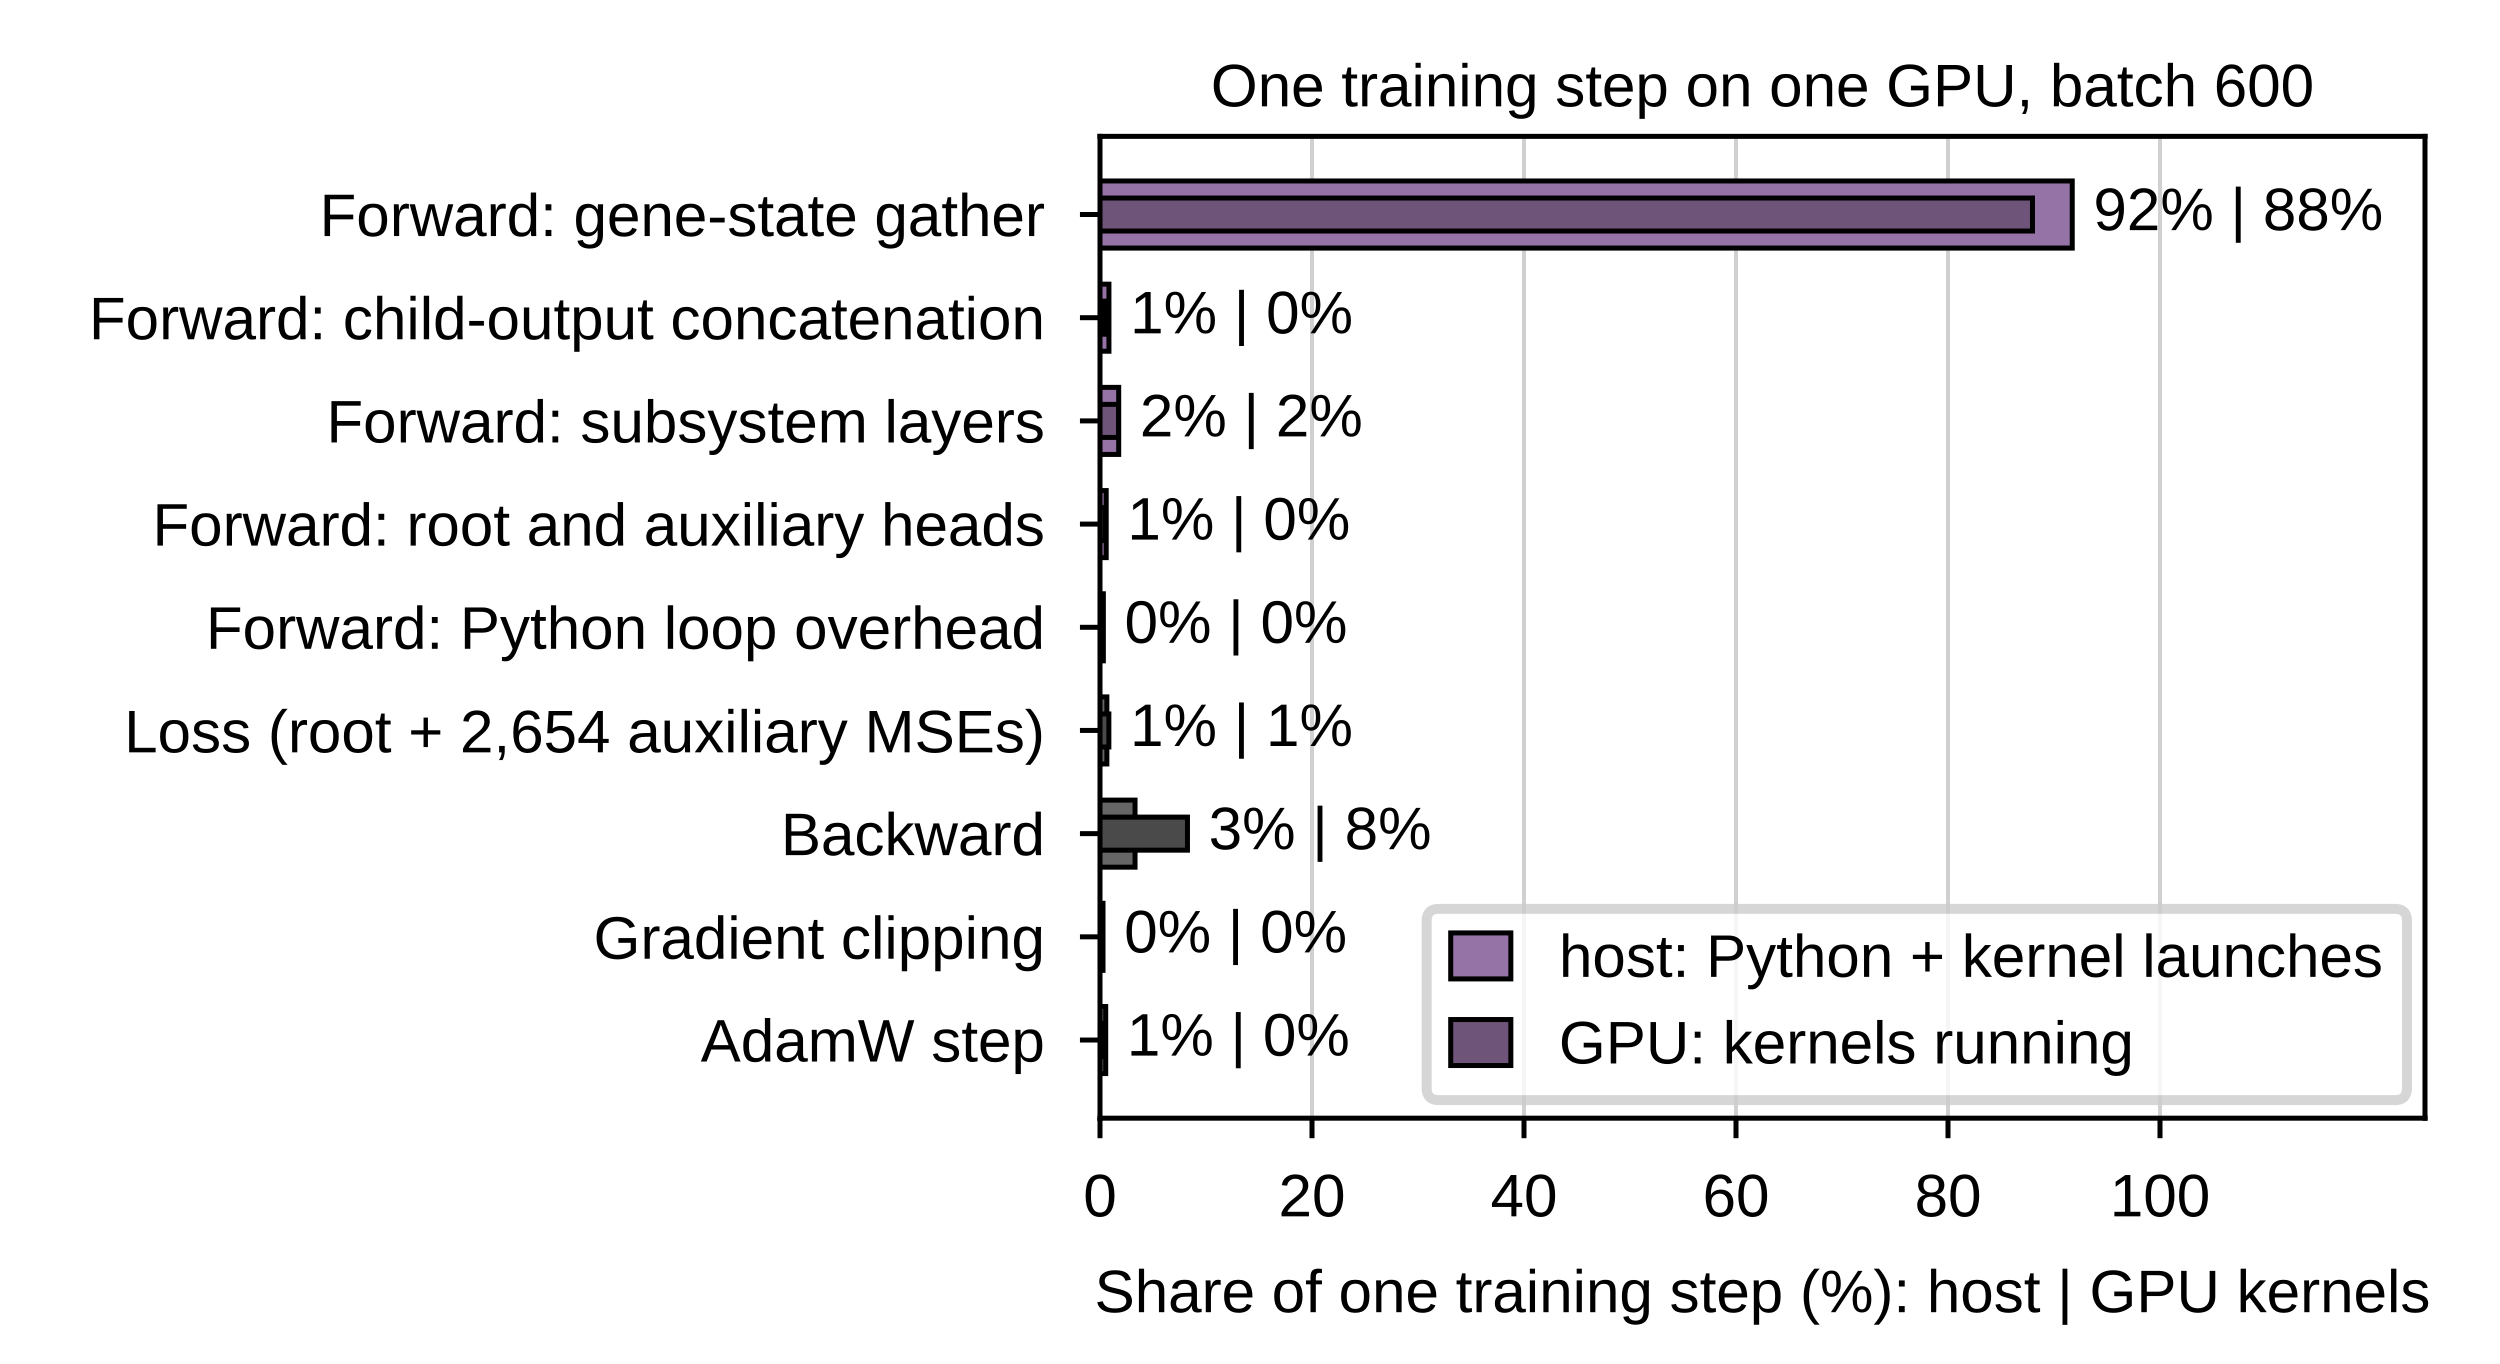
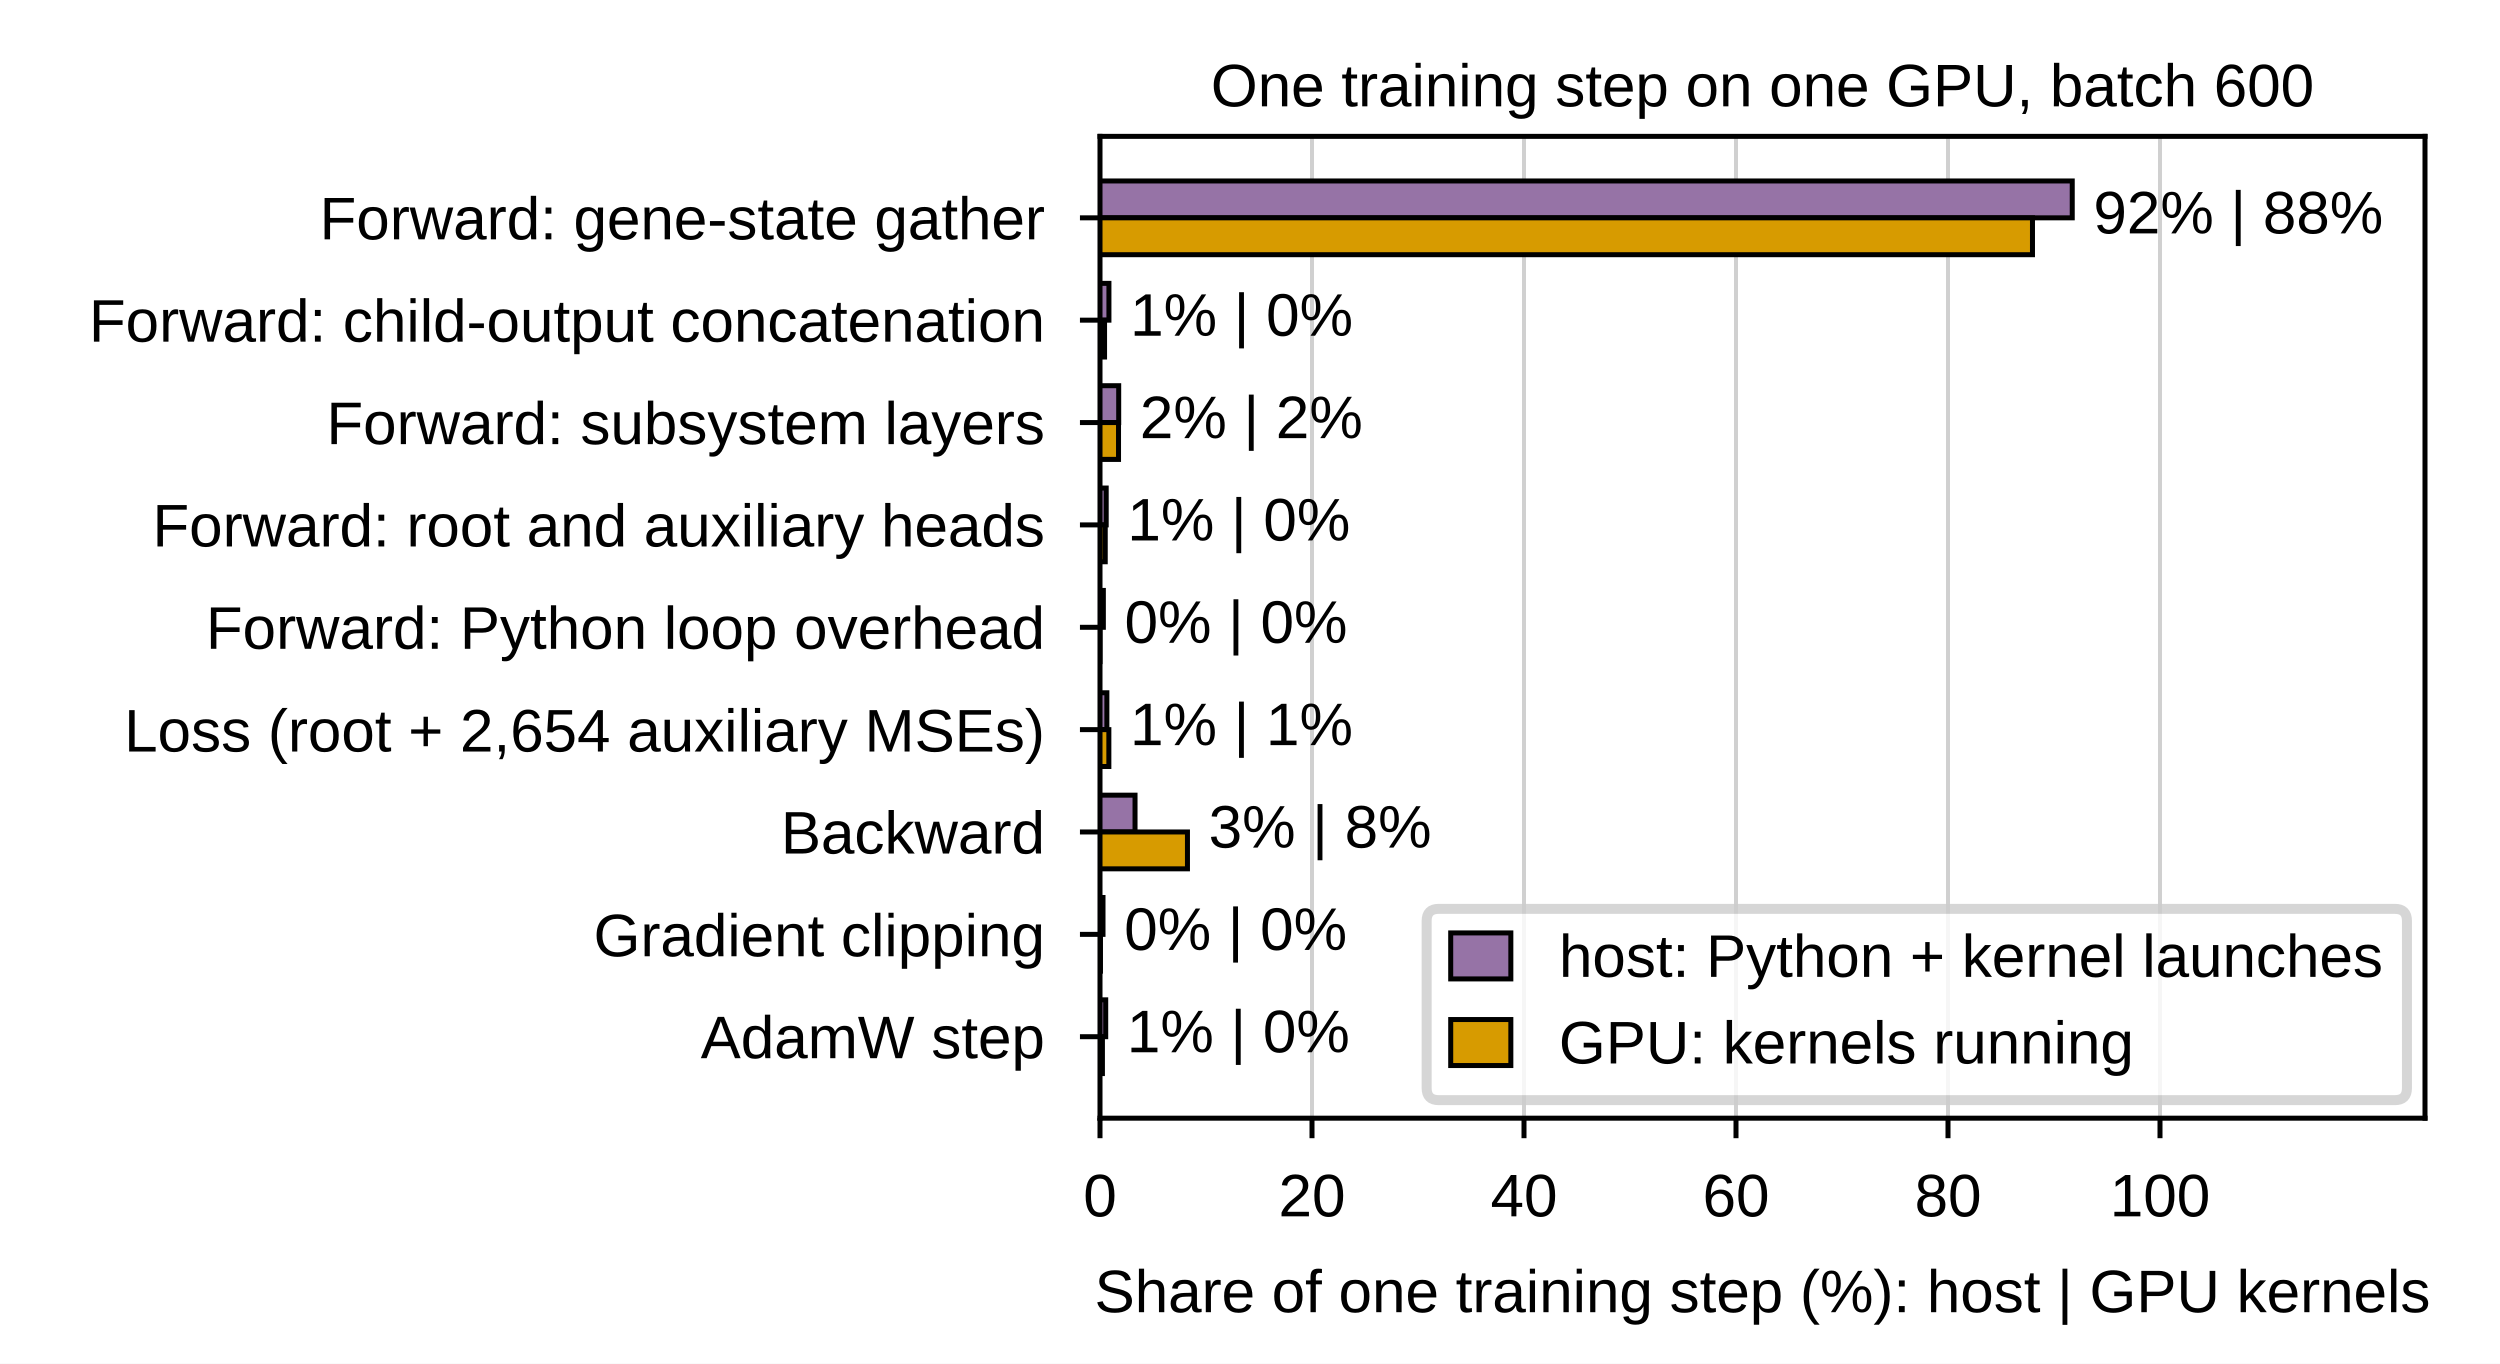
<svg xmlns="http://www.w3.org/2000/svg" xmlns:xlink="http://www.w3.org/1999/xlink" width="346.457" height="188.976" viewBox="0 0 346.457 188.976" version="1.1">
  <g transform="scale(1.388889)">
    <defs>
      <style type="text/css">*{stroke-linejoin: round; stroke-linecap: butt}</style>
    </defs>
    <g id="figure_1">
      <g id="patch_1">
        <path d="M 0 136.063  L 249.449 136.063  L 249.449 0  L 0 0  z " style="fill: #ffffff" />
      </g>
      <g id="axes_1">
        <g id="patch_2">
          <path d="M 109.757 111.572  L 241.965 111.572  L 241.965 13.606  L 109.757 13.606  z " style="fill: #ffffff" />
        </g>
        <g id="matplotlib.axis_1">
          <g id="xtick_1">
            <g id="line2d_1">
              <path d="M 109.757 111.572  L 109.757 13.606  " clip-path="url(#p5a6a2a539b)" style="fill: none; stroke: #d0d0d0; stroke-width: 0.4; stroke-linecap: square" />
            </g>
            <g id="line2d_2">
              <defs>
                <path id="m75e65262a8" d="M 0 0  L 0 2  " style="stroke: #000000; stroke-width: 0.5" />
              </defs>
              <g>
                <use xlink:href="#m75e65262a8" x="109.757" y="111.572" style="stroke: #000000; stroke-width: 0.5" />
              </g>
            </g>
            <g id="text_1">
              <text style="font-size: 6px; font-family: 'Arial', 'Helvetica', 'DejaVu Sans', sans-serif; text-anchor: middle" x="109.757" y="121.366" transform="rotate(-0 109.7575 121.3663)">0</text>
            </g>
          </g>
          <g id="xtick_2">
            <g id="line2d_3">
              <path d="M 130.911 111.572  L 130.911 13.606  " clip-path="url(#p5a6a2a539b)" style="fill: none; stroke: #d0d0d0; stroke-width: 0.4; stroke-linecap: square" />
            </g>
            <g id="line2d_4">
              <g>
                <use xlink:href="#m75e65262a8" x="130.911" y="111.572" style="stroke: #000000; stroke-width: 0.5" />
              </g>
            </g>
            <g id="text_2">
              <text style="font-size: 6px; font-family: 'Arial', 'Helvetica', 'DejaVu Sans', sans-serif; text-anchor: middle" x="130.911" y="121.366" transform="rotate(-0 130.9107 121.3663)">20</text>
            </g>
          </g>
          <g id="xtick_3">
            <g id="line2d_5">
              <path d="M 152.064 111.572  L 152.064 13.606  " clip-path="url(#p5a6a2a539b)" style="fill: none; stroke: #d0d0d0; stroke-width: 0.4; stroke-linecap: square" />
            </g>
            <g id="line2d_6">
              <g>
                <use xlink:href="#m75e65262a8" x="152.064" y="111.572" style="stroke: #000000; stroke-width: 0.5" />
              </g>
            </g>
            <g id="text_3">
              <text style="font-size: 6px; font-family: 'Arial', 'Helvetica', 'DejaVu Sans', sans-serif; text-anchor: middle" x="152.064" y="121.366" transform="rotate(-0 152.064 121.3663)">40</text>
            </g>
          </g>
          <g id="xtick_4">
            <g id="line2d_7">
              <path d="M 173.217 111.572  L 173.217 13.606  " clip-path="url(#p5a6a2a539b)" style="fill: none; stroke: #d0d0d0; stroke-width: 0.4; stroke-linecap: square" />
            </g>
            <g id="line2d_8">
              <g>
                <use xlink:href="#m75e65262a8" x="173.217" y="111.572" style="stroke: #000000; stroke-width: 0.5" />
              </g>
            </g>
            <g id="text_4">
              <text style="font-size: 6px; font-family: 'Arial', 'Helvetica', 'DejaVu Sans', sans-serif; text-anchor: middle" x="173.217" y="121.366" transform="rotate(-0 173.2173 121.3663)">60</text>
            </g>
          </g>
          <g id="xtick_5">
            <g id="line2d_9">
              <path d="M 194.371 111.572  L 194.371 13.606  " clip-path="url(#p5a6a2a539b)" style="fill: none; stroke: #d0d0d0; stroke-width: 0.4; stroke-linecap: square" />
            </g>
            <g id="line2d_10">
              <g>
                <use xlink:href="#m75e65262a8" x="194.371" y="111.572" style="stroke: #000000; stroke-width: 0.5" />
              </g>
            </g>
            <g id="text_5">
              <text style="font-size: 6px; font-family: 'Arial', 'Helvetica', 'DejaVu Sans', sans-serif; text-anchor: middle" x="194.371" y="121.366" transform="rotate(-0 194.3705 121.3663)">80</text>
            </g>
          </g>
          <g id="xtick_6">
            <g id="line2d_11">
              <path d="M 215.524 111.572  L 215.524 13.606  " clip-path="url(#p5a6a2a539b)" style="fill: none; stroke: #d0d0d0; stroke-width: 0.4; stroke-linecap: square" />
            </g>
            <g id="line2d_12">
              <g>
                <use xlink:href="#m75e65262a8" x="215.524" y="111.572" style="stroke: #000000; stroke-width: 0.5" />
              </g>
            </g>
            <g id="text_6">
              <text style="font-size: 6px; font-family: 'Arial', 'Helvetica', 'DejaVu Sans', sans-serif; text-anchor: middle" x="215.524" y="121.366" transform="rotate(-0 215.5238 121.3663)">100</text>
            </g>
          </g>
          <g id="text_7">
            <text style="font-size: 6px; font-family: 'Arial', 'Helvetica', 'DejaVu Sans', sans-serif; text-anchor: middle" x="175.861" y="130.927" transform="rotate(-0 175.8614 130.9267)">Share of one training step (%): host | GPU kernels</text>
          </g>
        </g>
        <g id="matplotlib.axis_2">
          <g id="ytick_1">
            <g id="line2d_13">
              <defs>
                <path id="mb1662c1780" d="M 0 0  L -2 0  " style="stroke: #000000; stroke-width: 0.5" />
              </defs>
              <g>
-                 <use xlink:href="#mb1662c1780" x="109.757" y="21.405" style="stroke: #000000; stroke-width: 0.5" />
+                 <use xlink:href="#mb1662c1780" x="109.757" y="21.736" style="stroke: #000000; stroke-width: 0.5" />
              </g>
            </g>
            <g id="text_8">
-               <text style="font-size: 6px; font-family: 'Arial', 'Helvetica', 'DejaVu Sans', sans-serif; text-anchor: end" x="104.257" y="23.553" transform="rotate(-0 104.2575 23.55278)">Forward: gene-state gather</text>
+               <text style="font-size: 6px; font-family: 'Arial', 'Helvetica', 'DejaVu Sans', sans-serif; text-anchor: end" x="104.257" y="23.883" transform="rotate(-0 104.2575 23.88338)">Forward: gene-state gather</text>
            </g>
          </g>
          <g id="ytick_2">
            <g id="line2d_14">
              <g>
-                 <use xlink:href="#mb1662c1780" x="109.757" y="31.701" style="stroke: #000000; stroke-width: 0.5" />
+                 <use xlink:href="#mb1662c1780" x="109.757" y="31.949" style="stroke: #000000; stroke-width: 0.5" />
              </g>
            </g>
            <g id="text_9">
-               <text style="font-size: 6px; font-family: 'Arial', 'Helvetica', 'DejaVu Sans', sans-serif; text-anchor: end" x="104.257" y="33.849" transform="rotate(-0 104.2575 33.84866)">Forward: child-output concatenation</text>
+               <text style="font-size: 6px; font-family: 'Arial', 'Helvetica', 'DejaVu Sans', sans-serif; text-anchor: end" x="104.257" y="34.097" transform="rotate(-0 104.2575 34.09661)">Forward: child-output concatenation</text>
            </g>
          </g>
          <g id="ytick_3">
            <g id="line2d_15">
              <g>
-                 <use xlink:href="#mb1662c1780" x="109.757" y="41.997" style="stroke: #000000; stroke-width: 0.5" />
+                 <use xlink:href="#mb1662c1780" x="109.757" y="42.163" style="stroke: #000000; stroke-width: 0.5" />
              </g>
            </g>
            <g id="text_10">
-               <text style="font-size: 6px; font-family: 'Arial', 'Helvetica', 'DejaVu Sans', sans-serif; text-anchor: end" x="104.257" y="44.145" transform="rotate(-0 104.2575 44.14455)">Forward: subsystem layers</text>
+               <text style="font-size: 6px; font-family: 'Arial', 'Helvetica', 'DejaVu Sans', sans-serif; text-anchor: end" x="104.257" y="44.31" transform="rotate(-0 104.2575 44.30985)">Forward: subsystem layers</text>
            </g>
          </g>
          <g id="ytick_4">
            <g id="line2d_16">
              <g>
-                 <use xlink:href="#mb1662c1780" x="109.757" y="52.293" style="stroke: #000000; stroke-width: 0.5" />
+                 <use xlink:href="#mb1662c1780" x="109.757" y="52.376" style="stroke: #000000; stroke-width: 0.5" />
              </g>
            </g>
            <g id="text_11">
-               <text style="font-size: 6px; font-family: 'Arial', 'Helvetica', 'DejaVu Sans', sans-serif; text-anchor: end" x="104.257" y="54.44" transform="rotate(-0 104.2575 54.44043)">Forward: root and auxiliary heads</text>
+               <text style="font-size: 6px; font-family: 'Arial', 'Helvetica', 'DejaVu Sans', sans-serif; text-anchor: end" x="104.257" y="54.523" transform="rotate(-0 104.2575 54.52309)">Forward: root and auxiliary heads</text>
            </g>
          </g>
          <g id="ytick_5">
            <g id="line2d_17">
              <g>
                <use xlink:href="#mb1662c1780" x="109.757" y="62.589" style="stroke: #000000; stroke-width: 0.5" />
              </g>
            </g>
            <g id="text_12">
              <text style="font-size: 6px; font-family: 'Arial', 'Helvetica', 'DejaVu Sans', sans-serif; text-anchor: end" x="104.257" y="64.736" transform="rotate(-0 104.2575 64.73632)">Forward: Python loop overhead</text>
            </g>
          </g>
          <g id="ytick_6">
            <g id="line2d_18">
              <g>
-                 <use xlink:href="#mb1662c1780" x="109.757" y="72.885" style="stroke: #000000; stroke-width: 0.5" />
+                 <use xlink:href="#mb1662c1780" x="109.757" y="72.802" style="stroke: #000000; stroke-width: 0.5" />
              </g>
            </g>
            <g id="text_13">
-               <text style="font-size: 6px; font-family: 'Arial', 'Helvetica', 'DejaVu Sans', sans-serif; text-anchor: end" x="104.257" y="75.069" transform="rotate(-0 104.2575 75.06877)">Loss (root + 2,654 auxiliary MSEs)</text>
+               <text style="font-size: 6px; font-family: 'Arial', 'Helvetica', 'DejaVu Sans', sans-serif; text-anchor: end" x="104.257" y="74.986" transform="rotate(-0 104.2575 74.98612)">Loss (root + 2,654 auxiliary MSEs)</text>
            </g>
          </g>
          <g id="ytick_7">
            <g id="line2d_19">
              <g>
-                 <use xlink:href="#mb1662c1780" x="109.757" y="83.181" style="stroke: #000000; stroke-width: 0.5" />
+                 <use xlink:href="#mb1662c1780" x="109.757" y="83.015" style="stroke: #000000; stroke-width: 0.5" />
              </g>
            </g>
            <g id="text_14">
-               <text style="font-size: 6px; font-family: 'Arial', 'Helvetica', 'DejaVu Sans', sans-serif; text-anchor: end" x="104.257" y="85.328" transform="rotate(-0 104.2575 85.32809)">Backward</text>
+               <text style="font-size: 6px; font-family: 'Arial', 'Helvetica', 'DejaVu Sans', sans-serif; text-anchor: end" x="104.257" y="85.163" transform="rotate(-0 104.2575 85.16279)">Backward</text>
            </g>
          </g>
          <g id="ytick_8">
            <g id="line2d_20">
              <g>
-                 <use xlink:href="#mb1662c1780" x="109.757" y="93.477" style="stroke: #000000; stroke-width: 0.5" />
+                 <use xlink:href="#mb1662c1780" x="109.757" y="93.229" style="stroke: #000000; stroke-width: 0.5" />
              </g>
            </g>
            <g id="text_15">
-               <text style="font-size: 6px; font-family: 'Arial', 'Helvetica', 'DejaVu Sans', sans-serif; text-anchor: end" x="104.257" y="95.661" transform="rotate(-0 104.2575 95.66054)">Gradient clipping</text>
+               <text style="font-size: 6px; font-family: 'Arial', 'Helvetica', 'DejaVu Sans', sans-serif; text-anchor: end" x="104.257" y="95.413" transform="rotate(-0 104.2575 95.41259)">Gradient clipping</text>
            </g>
          </g>
          <g id="ytick_9">
            <g id="line2d_21">
              <g>
-                 <use xlink:href="#mb1662c1780" x="109.757" y="103.773" style="stroke: #000000; stroke-width: 0.5" />
+                 <use xlink:href="#mb1662c1780" x="109.757" y="103.442" style="stroke: #000000; stroke-width: 0.5" />
              </g>
            </g>
            <g id="text_16">
-               <text style="font-size: 6px; font-family: 'Arial', 'Helvetica', 'DejaVu Sans', sans-serif; text-anchor: end" x="104.257" y="105.92" transform="rotate(-0 104.2575 105.9199)">AdamW step</text>
+               <text style="font-size: 6px; font-family: 'Arial', 'Helvetica', 'DejaVu Sans', sans-serif; text-anchor: end" x="104.257" y="105.589" transform="rotate(-0 104.2575 105.5893)">AdamW step</text>
            </g>
          </g>
        </g>
        <g id="patch_3">
          <path d="M 109.757 111.572  L 109.757 13.606  " style="fill: none; stroke: #000000; stroke-width: 0.5; stroke-linejoin: miter; stroke-linecap: square" />
        </g>
        <g id="patch_4">
          <path d="M 241.965 111.572  L 241.965 13.606  " style="fill: none; stroke: #000000; stroke-width: 0.5; stroke-linejoin: miter; stroke-linecap: square" />
        </g>
        <g id="patch_5">
          <path d="M 109.757 111.572  L 241.965 111.572  " style="fill: none; stroke: #000000; stroke-width: 0.5; stroke-linejoin: miter; stroke-linecap: square" />
        </g>
        <g id="patch_6">
          <path d="M 109.757 13.606  L 241.965 13.606  " style="fill: none; stroke: #000000; stroke-width: 0.5; stroke-linejoin: miter; stroke-linecap: square" />
        </g>
        <g id="patch_7">
-           <path d="M 109.757 24.752  L 206.767 24.752  L 206.767 18.059  L 109.757 18.059  z " clip-path="url(#p5a6a2a539b)" style="fill: #9673a6; stroke: #000000; stroke-width: 0.5; stroke-linejoin: miter" />
+           <path d="M 109.757 21.736  L 206.767 21.736  L 206.767 18.059  L 109.757 18.059  z " clip-path="url(#p5a6a2a539b)" style="fill: #9673a6; stroke: #000000; stroke-width: 0.5; stroke-linejoin: miter" />
        </g>
        <g id="patch_8">
-           <path d="M 109.757 35.047  L 110.648 35.047  L 110.648 28.355  L 109.757 28.355  z " clip-path="url(#p5a6a2a539b)" style="fill: #9673a6; stroke: #000000; stroke-width: 0.5; stroke-linejoin: miter" />
+           <path d="M 109.757 31.949  L 110.648 31.949  L 110.648 28.273  L 109.757 28.273  z " clip-path="url(#p5a6a2a539b)" style="fill: #9673a6; stroke: #000000; stroke-width: 0.5; stroke-linejoin: miter" />
        </g>
        <g id="patch_9">
-           <path d="M 109.757 45.343  L 111.623 45.343  L 111.623 38.651  L 109.757 38.651  z " clip-path="url(#p5a6a2a539b)" style="fill: #9673a6; stroke: #000000; stroke-width: 0.5; stroke-linejoin: miter" />
+           <path d="M 109.757 42.163  L 111.623 42.163  L 111.623 38.486  L 109.757 38.486  z " clip-path="url(#p5a6a2a539b)" style="fill: #9673a6; stroke: #000000; stroke-width: 0.5; stroke-linejoin: miter" />
        </g>
        <g id="patch_10">
-           <path d="M 109.757 55.639  L 110.376 55.639  L 110.376 48.947  L 109.757 48.947  z " clip-path="url(#p5a6a2a539b)" style="fill: #9673a6; stroke: #000000; stroke-width: 0.5; stroke-linejoin: miter" />
+           <path d="M 109.757 52.376  L 110.376 52.376  L 110.376 48.699  L 109.757 48.699  z " clip-path="url(#p5a6a2a539b)" style="fill: #9673a6; stroke: #000000; stroke-width: 0.5; stroke-linejoin: miter" />
        </g>
        <g id="patch_11">
-           <path d="M 109.757 65.935  L 110.092 65.935  L 110.092 59.243  L 109.757 59.243  z " clip-path="url(#p5a6a2a539b)" style="fill: #9673a6; stroke: #000000; stroke-width: 0.5; stroke-linejoin: miter" />
+           <path d="M 109.757 62.589  L 110.092 62.589  L 110.092 58.912  L 109.757 58.912  z " clip-path="url(#p5a6a2a539b)" style="fill: #9673a6; stroke: #000000; stroke-width: 0.5; stroke-linejoin: miter" />
        </g>
        <g id="patch_12">
-           <path d="M 109.757 76.231  L 110.442 76.231  L 110.442 69.539  L 109.757 69.539  z " clip-path="url(#p5a6a2a539b)" style="fill: #666666; stroke: #000000; stroke-width: 0.5; stroke-linejoin: miter" />
+           <path d="M 109.757 72.802  L 110.442 72.802  L 110.442 69.125  L 109.757 69.125  z " clip-path="url(#p5a6a2a539b)" style="fill: #9673a6; stroke: #000000; stroke-width: 0.5; stroke-linejoin: miter" />
        </g>
        <g id="patch_13">
-           <path d="M 109.757 86.527  L 113.253 86.527  L 113.253 79.835  L 109.757 79.835  z " clip-path="url(#p5a6a2a539b)" style="fill: #666666; stroke: #000000; stroke-width: 0.5; stroke-linejoin: miter" />
+           <path d="M 109.757 83.015  L 113.253 83.015  L 113.253 79.339  L 109.757 79.339  z " clip-path="url(#p5a6a2a539b)" style="fill: #9673a6; stroke: #000000; stroke-width: 0.5; stroke-linejoin: miter" />
        </g>
        <g id="patch_14">
-           <path d="M 109.757 96.823  L 110.057 96.823  L 110.057 90.13  L 109.757 90.13  z " clip-path="url(#p5a6a2a539b)" style="fill: #666666; stroke: #000000; stroke-width: 0.5; stroke-linejoin: miter" />
+           <path d="M 109.757 93.229  L 110.057 93.229  L 110.057 89.552  L 109.757 89.552  z " clip-path="url(#p5a6a2a539b)" style="fill: #9673a6; stroke: #000000; stroke-width: 0.5; stroke-linejoin: miter" />
        </g>
        <g id="patch_15">
-           <path d="M 109.757 107.119  L 110.327 107.119  L 110.327 100.426  L 109.757 100.426  z " clip-path="url(#p5a6a2a539b)" style="fill: #666666; stroke: #000000; stroke-width: 0.5; stroke-linejoin: miter" />
+           <path d="M 109.757 103.442  L 110.327 103.442  L 110.327 99.765  L 109.757 99.765  z " clip-path="url(#p5a6a2a539b)" style="fill: #9673a6; stroke: #000000; stroke-width: 0.5; stroke-linejoin: miter" />
+         </g>
+         <g id="patch_16">
+           <path d="M 109.757 25.413  L 202.8 25.413  L 202.8 21.736  L 109.757 21.736  z " clip-path="url(#p5a6a2a539b)" style="fill: #d79b00; stroke: #000000; stroke-width: 0.5; stroke-linejoin: miter" />
+         </g>
+         <g id="patch_17">
+           <path d="M 109.757 35.626  L 110.212 35.626  L 110.212 31.949  L 109.757 31.949  z " clip-path="url(#p5a6a2a539b)" style="fill: #d79b00; stroke: #000000; stroke-width: 0.5; stroke-linejoin: miter" />
+         </g>
+         <g id="patch_18">
+           <path d="M 109.757 45.839  L 111.606 45.839  L 111.606 42.163  L 109.757 42.163  z " clip-path="url(#p5a6a2a539b)" style="fill: #d79b00; stroke: #000000; stroke-width: 0.5; stroke-linejoin: miter" />
+         </g>
+         <g id="patch_19">
+           <path d="M 109.757 56.053  L 110.28 56.053  L 110.28 52.376  L 109.757 52.376  z " clip-path="url(#p5a6a2a539b)" style="fill: #d79b00; stroke: #000000; stroke-width: 0.5; stroke-linejoin: miter" />
+         </g>
+         <g id="patch_20">
+           <path d="M 109.757 66.266  L 109.757 66.266  L 109.757 62.589  L 109.757 62.589  z " clip-path="url(#p5a6a2a539b)" style="fill: #d79b00; stroke: #000000; stroke-width: 0.5; stroke-linejoin: miter" />
+         </g>
+         <g id="patch_21">
+           <path d="M 109.757 76.479  L 110.641 76.479  L 110.641 72.802  L 109.757 72.802  z " clip-path="url(#p5a6a2a539b)" style="fill: #d79b00; stroke: #000000; stroke-width: 0.5; stroke-linejoin: miter" />
+         </g>
+         <g id="patch_22">
+           <path d="M 109.757 86.692  L 118.484 86.692  L 118.484 83.015  L 109.757 83.015  z " clip-path="url(#p5a6a2a539b)" style="fill: #d79b00; stroke: #000000; stroke-width: 0.5; stroke-linejoin: miter" />
+         </g>
+         <g id="patch_23">
+           <path d="M 109.757 96.905  L 109.804 96.905  L 109.804 93.229  L 109.757 93.229  z " clip-path="url(#p5a6a2a539b)" style="fill: #d79b00; stroke: #000000; stroke-width: 0.5; stroke-linejoin: miter" />
+         </g>
+         <g id="patch_24">
+           <path d="M 109.757 107.119  L 109.999 107.119  L 109.999 103.442  L 109.757 103.442  z " clip-path="url(#p5a6a2a539b)" style="fill: #d79b00; stroke: #000000; stroke-width: 0.5; stroke-linejoin: miter" />
        </g>
        <g id="text_17">
-           <text style="font-size: 6px; font-family: 'Arial', 'Helvetica', 'DejaVu Sans', sans-serif; text-anchor: start" x="208.883" y="22.958" transform="rotate(-0 208.8828 22.95793)">92% | 88%</text>
+           <text style="font-size: 6px; font-family: 'Arial', 'Helvetica', 'DejaVu Sans', sans-serif; text-anchor: start" x="208.883" y="23.289" transform="rotate(-0 208.8828 23.28853)">92% | 88%</text>
        </g>
        <g id="text_18">
-           <text style="font-size: 6px; font-family: 'Arial', 'Helvetica', 'DejaVu Sans', sans-serif; text-anchor: start" x="112.764" y="33.254" transform="rotate(-0 112.7638 33.25382)">1% | 0%</text>
+           <text style="font-size: 6px; font-family: 'Arial', 'Helvetica', 'DejaVu Sans', sans-serif; text-anchor: start" x="112.764" y="33.502" transform="rotate(-0 112.7638 33.50177)">1% | 0%</text>
        </g>
        <g id="text_19">
-           <text style="font-size: 6px; font-family: 'Arial', 'Helvetica', 'DejaVu Sans', sans-serif; text-anchor: start" x="113.738" y="43.55" transform="rotate(-0 113.7379 43.54971)">2% | 2%</text>
+           <text style="font-size: 6px; font-family: 'Arial', 'Helvetica', 'DejaVu Sans', sans-serif; text-anchor: start" x="113.738" y="43.715" transform="rotate(-0 113.7379 43.715)">2% | 2%</text>
        </g>
        <g id="text_20">
-           <text style="font-size: 6px; font-family: 'Arial', 'Helvetica', 'DejaVu Sans', sans-serif; text-anchor: start" x="112.491" y="53.846" transform="rotate(-0 112.4909 53.84559)">1% | 0%</text>
+           <text style="font-size: 6px; font-family: 'Arial', 'Helvetica', 'DejaVu Sans', sans-serif; text-anchor: start" x="112.491" y="53.928" transform="rotate(-0 112.4909 53.92824)">1% | 0%</text>
        </g>
        <g id="text_21">
          <text style="font-size: 6px; font-family: 'Arial', 'Helvetica', 'DejaVu Sans', sans-serif; text-anchor: start" x="112.207" y="64.141" transform="rotate(-0 112.207 64.14148)">0% | 0%</text>
        </g>
        <g id="text_22">
-           <text style="font-size: 6px; font-family: 'Arial', 'Helvetica', 'DejaVu Sans', sans-serif; text-anchor: start" x="112.756" y="74.437" transform="rotate(-0 112.7561 74.43736)">1% | 1%</text>
+           <text style="font-size: 6px; font-family: 'Arial', 'Helvetica', 'DejaVu Sans', sans-serif; text-anchor: start" x="112.756" y="74.355" transform="rotate(-0 112.7561 74.35471)">1% | 1%</text>
        </g>
        <g id="text_23">
-           <text style="font-size: 6px; font-family: 'Arial', 'Helvetica', 'DejaVu Sans', sans-serif; text-anchor: start" x="120.599" y="84.733" transform="rotate(-0 120.5994 84.73325)">3% | 8%</text>
+           <text style="font-size: 6px; font-family: 'Arial', 'Helvetica', 'DejaVu Sans', sans-serif; text-anchor: start" x="120.599" y="84.568" transform="rotate(-0 120.5994 84.56795)">3% | 8%</text>
        </g>
        <g id="text_24">
-           <text style="font-size: 6px; font-family: 'Arial', 'Helvetica', 'DejaVu Sans', sans-serif; text-anchor: start" x="112.172" y="95.029" transform="rotate(-0 112.1722 95.02913)">0% | 0%</text>
+           <text style="font-size: 6px; font-family: 'Arial', 'Helvetica', 'DejaVu Sans', sans-serif; text-anchor: start" x="112.172" y="94.781" transform="rotate(-0 112.1722 94.78118)">0% | 0%</text>
        </g>
        <g id="text_25">
-           <text style="font-size: 6px; font-family: 'Arial', 'Helvetica', 'DejaVu Sans', sans-serif; text-anchor: start" x="112.442" y="105.325" transform="rotate(-0 112.4418 105.325)">1% | 0%</text>
+           <text style="font-size: 6px; font-family: 'Arial', 'Helvetica', 'DejaVu Sans', sans-serif; text-anchor: start" x="112.442" y="104.994" transform="rotate(-0 112.4418 104.9944)">1% | 0%</text>
        </g>
        <g id="text_26">
          <text style="font-size: 6px; font-family: 'Arial', 'Helvetica', 'DejaVu Sans', sans-serif; text-anchor: middle" x="175.861" y="10.606" transform="rotate(-0 175.8614 10.6063)">One training step on one GPU, batch 600</text>
-         </g>
-         <g id="patch_16">
-           <path d="M 109.757 23.053  L 202.8 23.053  L 202.8 19.758  L 109.757 19.758  z " clip-path="url(#p5a6a2a539b)" style="fill: #6e5479; stroke: #000000; stroke-width: 0.5; stroke-linejoin: miter" />
-         </g>
-         <g id="patch_17">
-           <path d="M 109.757 33.349  L 110.212 33.349  L 110.212 30.054  L 109.757 30.054  z " clip-path="url(#p5a6a2a539b)" style="fill: #6e5479; stroke: #000000; stroke-width: 0.5; stroke-linejoin: miter" />
-         </g>
-         <g id="patch_18">
-           <path d="M 109.757 43.645  L 111.606 43.645  L 111.606 40.35  L 109.757 40.35  z " clip-path="url(#p5a6a2a539b)" style="fill: #6e5479; stroke: #000000; stroke-width: 0.5; stroke-linejoin: miter" />
-         </g>
-         <g id="patch_19">
-           <path d="M 109.757 53.94  L 110.28 53.94  L 110.28 50.646  L 109.757 50.646  z " clip-path="url(#p5a6a2a539b)" style="fill: #6e5479; stroke: #000000; stroke-width: 0.5; stroke-linejoin: miter" />
-         </g>
-         <g id="patch_20">
-           <path d="M 109.757 64.236  L 109.757 64.236  L 109.757 60.942  L 109.757 60.942  z " clip-path="url(#p5a6a2a539b)" style="fill: #6e5479; stroke: #000000; stroke-width: 0.5; stroke-linejoin: miter" />
-         </g>
-         <g id="patch_21">
-           <path d="M 109.757 74.532  L 110.641 74.532  L 110.641 71.238  L 109.757 71.238  z " clip-path="url(#p5a6a2a539b)" style="fill: #4a4a4a; stroke: #000000; stroke-width: 0.5; stroke-linejoin: miter" />
-         </g>
-         <g id="patch_22">
-           <path d="M 109.757 84.828  L 118.484 84.828  L 118.484 81.533  L 109.757 81.533  z " clip-path="url(#p5a6a2a539b)" style="fill: #4a4a4a; stroke: #000000; stroke-width: 0.5; stroke-linejoin: miter" />
-         </g>
-         <g id="patch_23">
-           <path d="M 109.757 95.124  L 109.804 95.124  L 109.804 91.829  L 109.757 91.829  z " clip-path="url(#p5a6a2a539b)" style="fill: #4a4a4a; stroke: #000000; stroke-width: 0.5; stroke-linejoin: miter" />
-         </g>
-         <g id="patch_24">
-           <path d="M 109.757 105.42  L 109.999 105.42  L 109.999 102.125  L 109.757 102.125  z " clip-path="url(#p5a6a2a539b)" style="fill: #4a4a4a; stroke: #000000; stroke-width: 0.5; stroke-linejoin: miter" />
        </g>
        <g id="legend_1">
          <g id="patch_25">
            <path d="M 143.551 109.772  L 238.965 109.772  Q 240.165 109.772 240.165 108.572  L 240.165 91.886  Q 240.165 90.686 238.965 90.686  L 143.551 90.686  Q 142.351 90.686 142.351 91.886  L 142.351 108.572  Q 142.351 109.772 143.551 109.772  z " style="fill: #ffffff; opacity: 0.8; stroke: #cccccc; stroke-linejoin: miter" />
          </g>
          <g id="patch_26">
            <path d="M 144.751 97.676  L 150.751 97.676  L 150.751 93.086  L 144.751 93.086  z " style="fill: #9673a6; stroke: #000000; stroke-width: 0.5; stroke-linejoin: miter" />
          </g>
          <g id="text_27">
            <text style="font-size: 6px; font-family: 'Arial', 'Helvetica', 'DejaVu Sans', sans-serif; text-anchor: start" x="155.551" y="97.466" transform="rotate(-0 155.5513 97.46603)">host: Python + kernel launches</text>
          </g>
          <g id="patch_27">
-             <path d="M 144.751 106.319  L 150.751 106.319  L 150.751 101.729  L 144.751 101.729  z " style="fill: #6e5479; stroke: #000000; stroke-width: 0.5; stroke-linejoin: miter" />
+             <path d="M 144.751 106.319  L 150.751 106.319  L 150.751 101.729  L 144.751 101.729  z " style="fill: #d79b00; stroke: #000000; stroke-width: 0.5; stroke-linejoin: miter" />
          </g>
          <g id="text_28">
            <text style="font-size: 6px; font-family: 'Arial', 'Helvetica', 'DejaVu Sans', sans-serif; text-anchor: start" x="155.551" y="106.109" transform="rotate(-0 155.5513 106.1088)">GPU: kernels running</text>
          </g>
        </g>
      </g>
    </g>
    <defs>
      <clipPath id="p5a6a2a539b">
        <rect x="109.757" y="13.606" width="132.208" height="97.965" />
      </clipPath>
    </defs>
  </g>
</svg>
